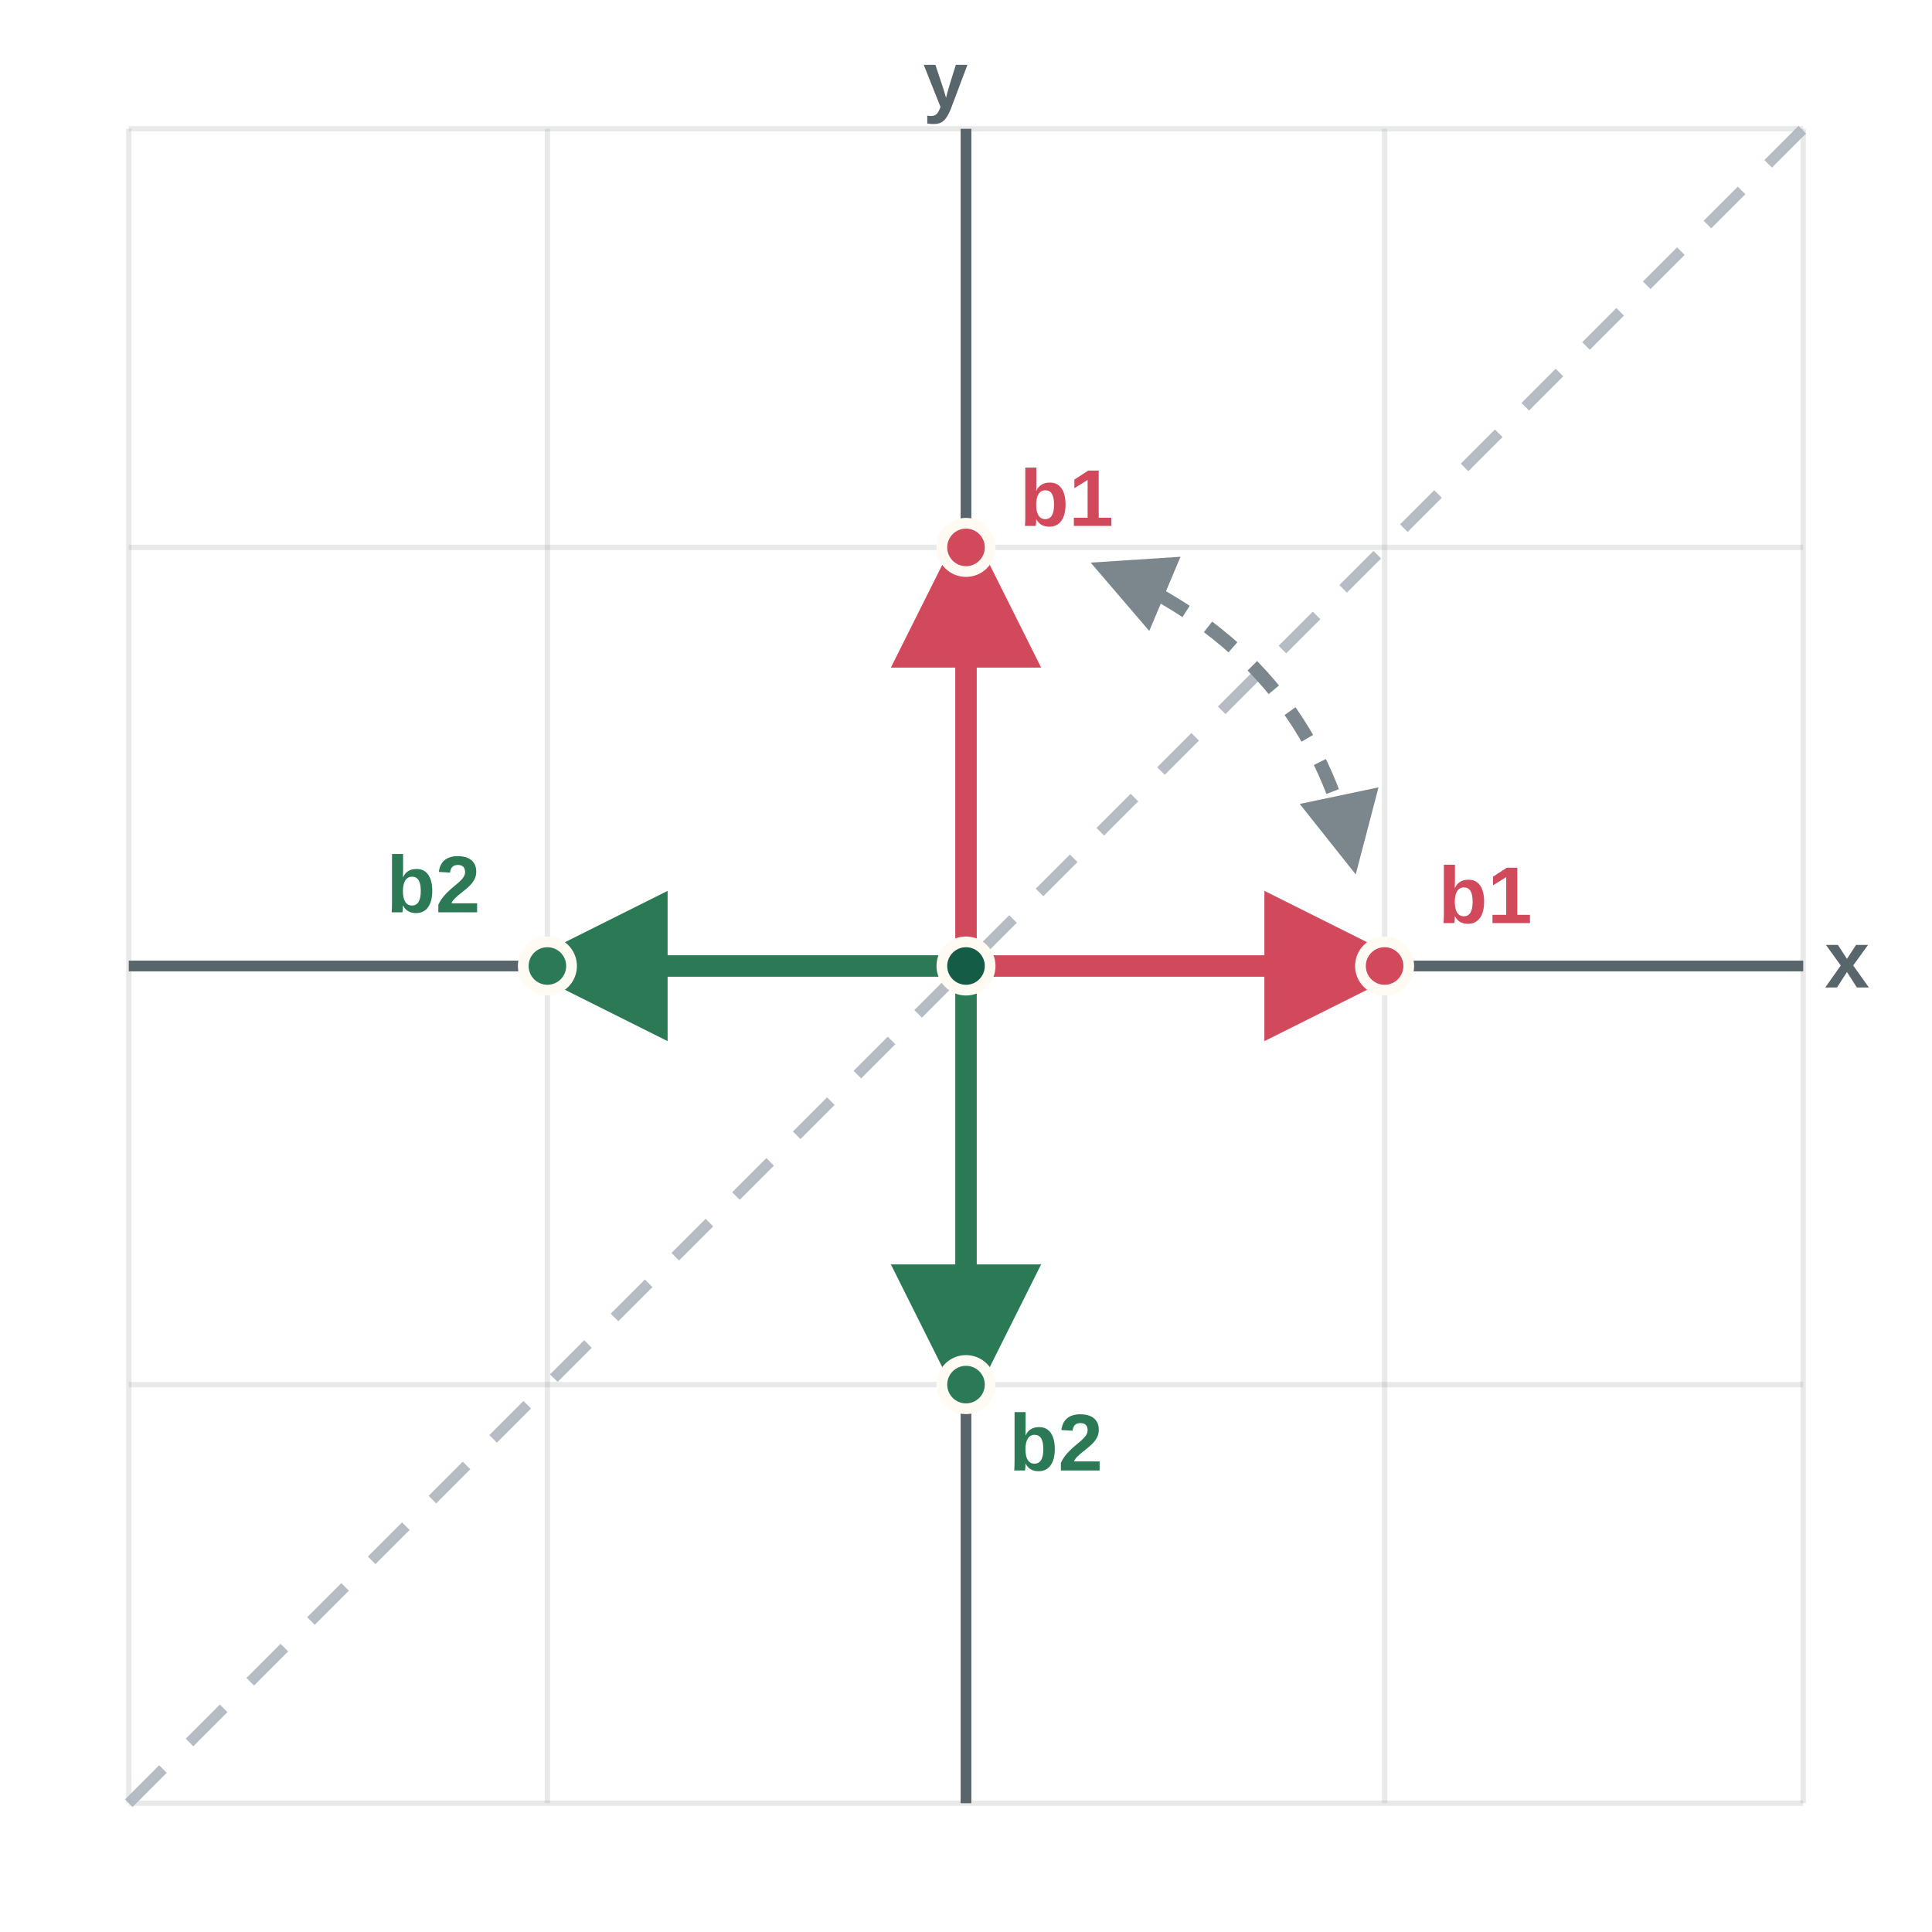
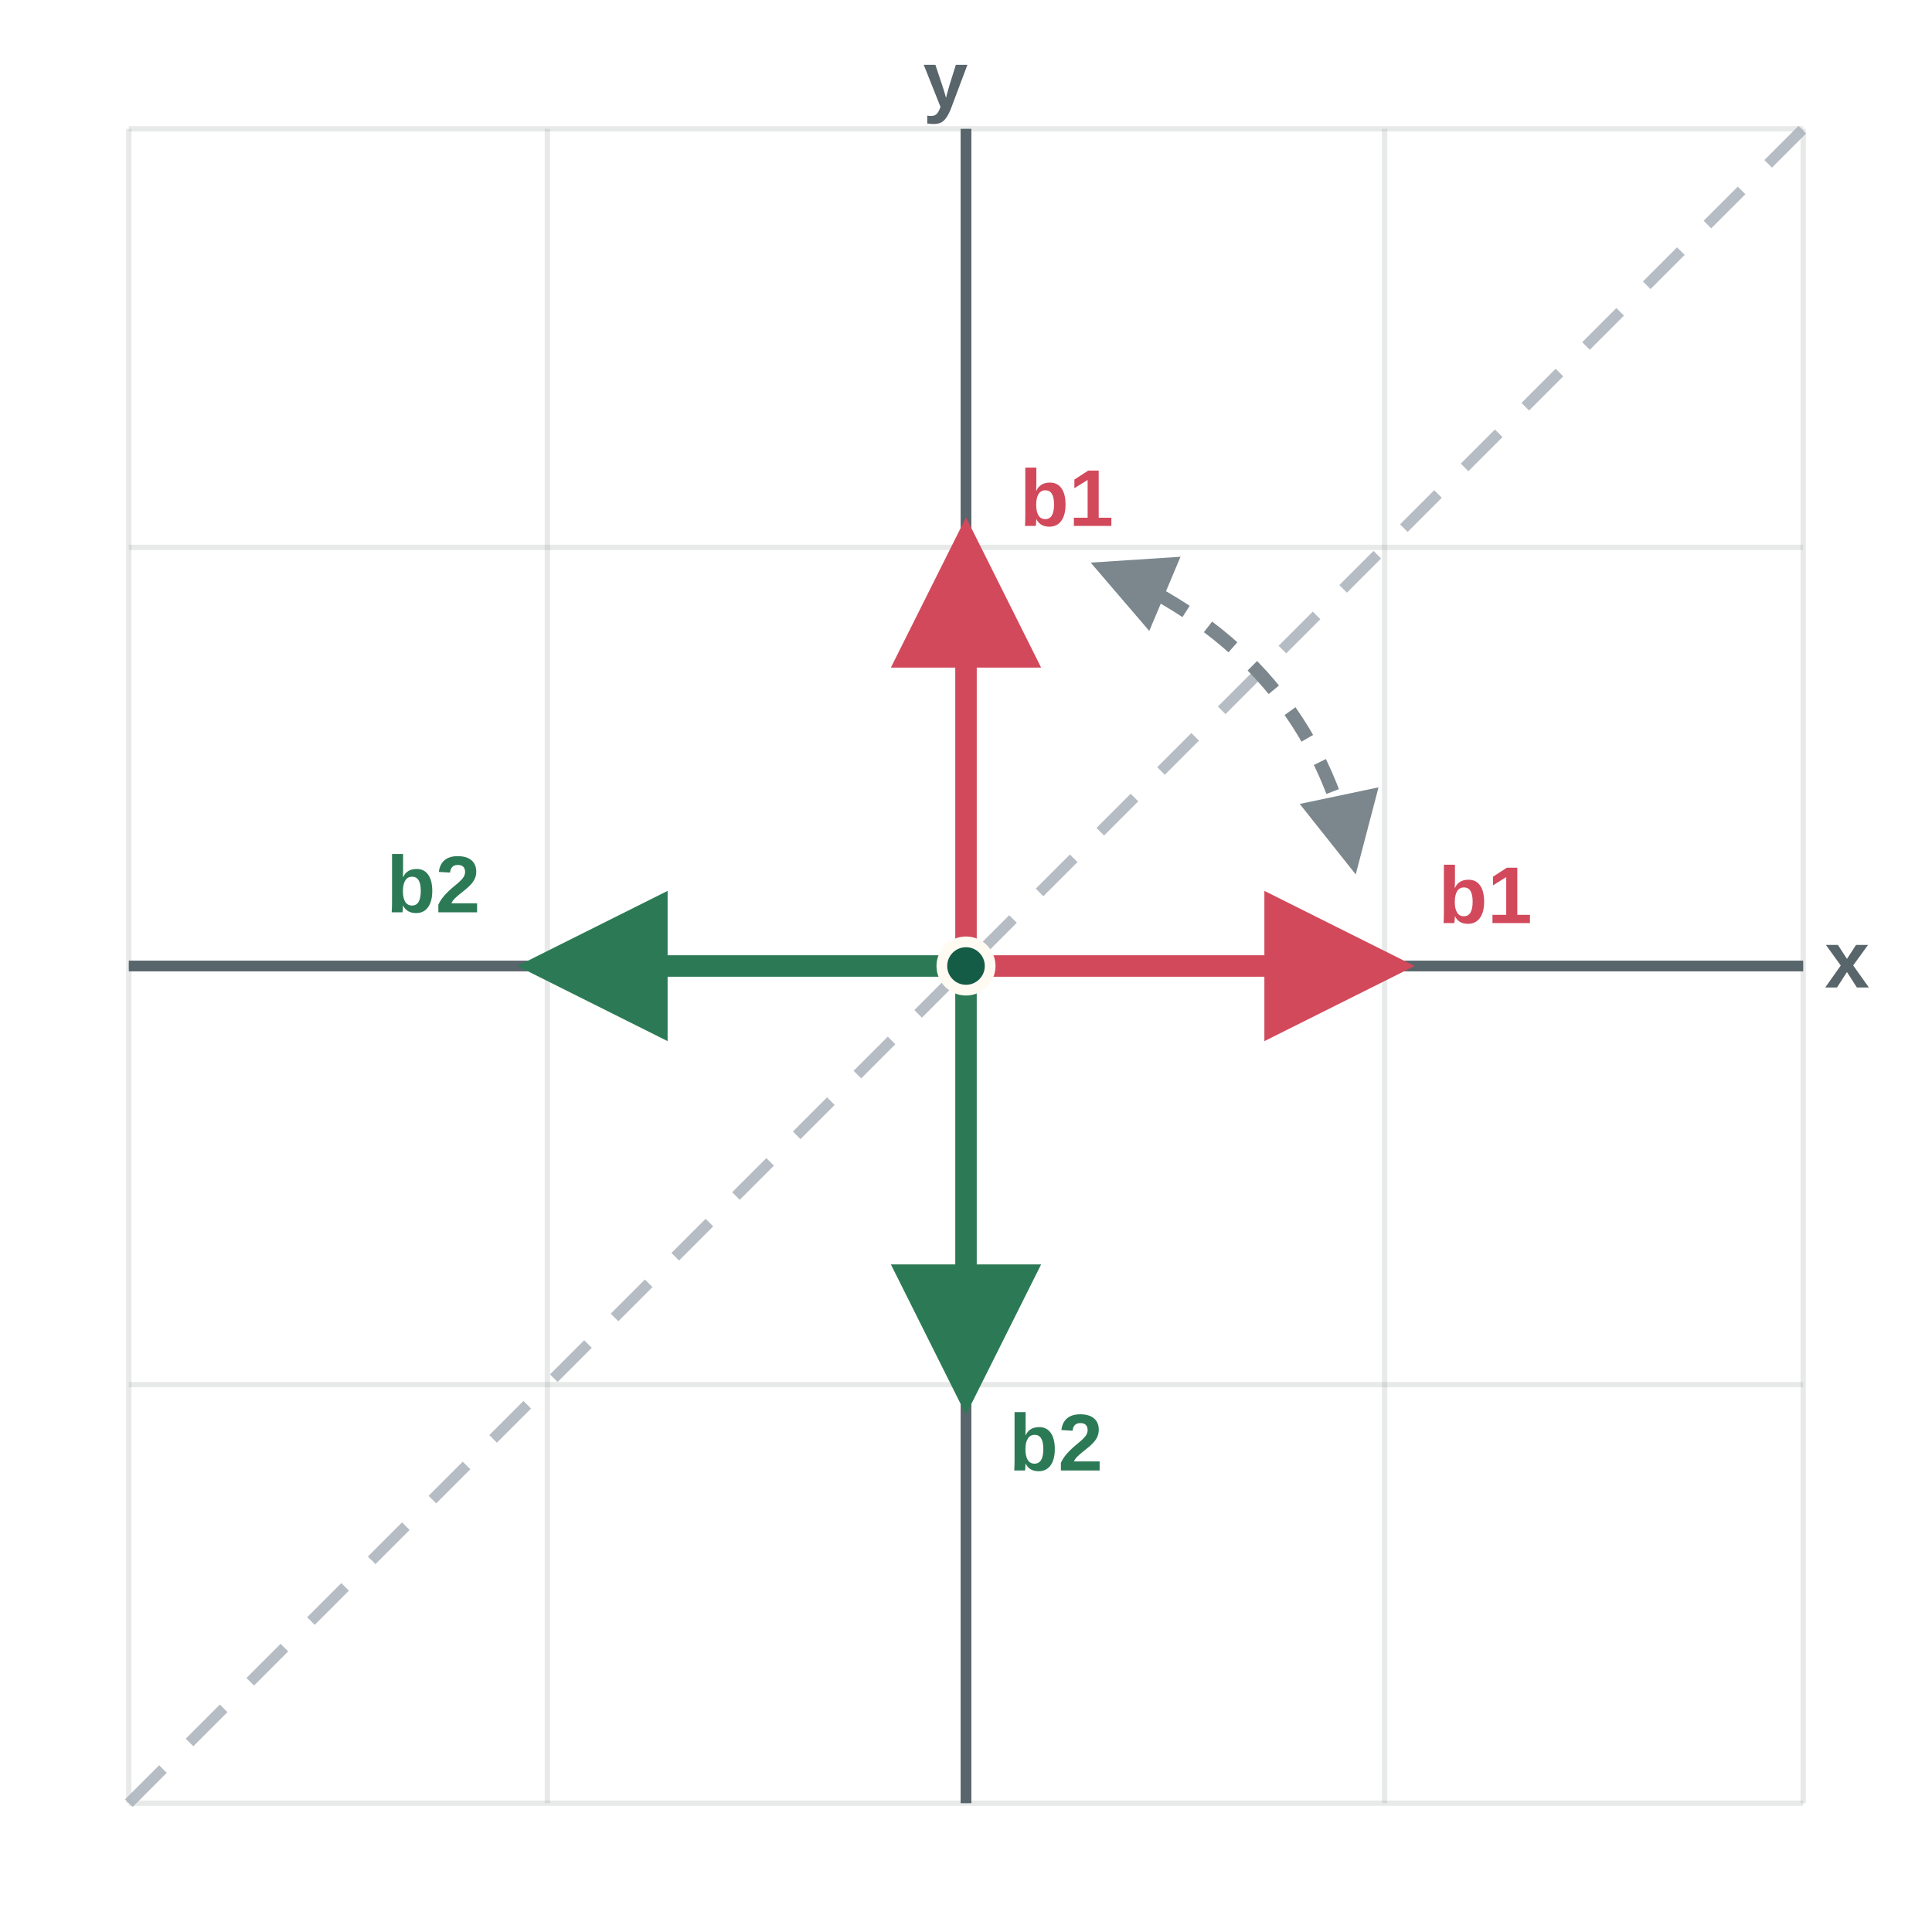
<svg xmlns="http://www.w3.org/2000/svg" viewBox="0 0 360 360" role="img" aria-labelledby="orientation-two-reflect-1-title orientation-two-reflect-1-desc">
  <style>
  .figure-vector-label,
  .figure-area-label,
  .figure-axis-label {
    font-family: Arial, Helvetica, sans-serif;
  }

  .figure-vector-label {
    font-size: 15px;
    font-weight: 600;
  }

  .figure-vector-label.red {
    fill: #d1495b;
  }

  .figure-vector-label.green {
    fill: #2c7a55;
  }

  .figure-area-label {
    fill: #0c3f31;
    font-size: 18px;
    font-weight: 700;
  }

  .figure-axis-label {
    fill: #58656a;
    font-size: 15px;
    font-weight: 600;
  }

  .figure-vertex-label {
    fill: #58656a;
    font-family: Arial, Helvetica, sans-serif;
    font-size: 13px;
    font-weight: 600;
  }

  .slide-parallelogram {
    fill: rgba(20, 92, 70, 0.08);
    stroke: rgba(20, 92, 70, 0.55);
    stroke-width: 2;
  }

  .slide-rectangle {
    fill: rgba(91, 102, 112, 0.12);
    stroke: rgba(91, 102, 112, 0.65);
    stroke-width: 2;
    stroke-dasharray: 8 6;
  }

  .slide-fixed-edge {
    stroke: #2c7a55;
    stroke-width: 5;
  }

  .slide-projection {
    stroke: rgba(91, 102, 112, 0.7);
    stroke-width: 3;
  }

  .slide-a2-original {
    stroke: #2c7a55;
    stroke-width: 4;
    opacity: 0.35;
  }

  .slide-a2-ortho {
    stroke: rgba(44, 122, 85, 0.92);
    stroke-width: 4;
  }

  .slide-ac-original {
    stroke: rgba(209, 73, 91, 0.35);
    stroke-width: 4;
  }

  .slide-ac-ortho {
    stroke: rgba(209, 73, 91, 0.92);
    stroke-width: 4;
  }

  .slide-moving-side {
    opacity: 0.92;
  }

  .slide-motion-label {
    fill: #d1495b;
  }

  .slide-fixed-label,
  .slide-a2-label {
    fill: #2c7a55;
  }

  .slide-a2-ortho-label {
    fill: rgba(44, 122, 85, 0.92);
  }

  .slide-ac-label {
    fill: rgba(209, 73, 91, 0.5);
  }

  .slide-ac-ortho-label {
    fill: rgba(209, 73, 91, 0.92);
  }

  .reflect-mirror-line {
    stroke: rgba(173, 181, 189, 0.9);
    stroke-width: 2;
    stroke-dasharray: 9 7;
  }
</style>
  <defs>
    <marker id="arrow-red-orientation-step-1" viewBox="0 0 10 10" refX="8" refY="5" markerWidth="7" markerHeight="7" orient="auto-start-reverse">
      <path d="M 0 0 L 10 5 L 0 10 z" fill="#d1495b" />
    </marker>
    <marker id="arrow-green-orientation-step-1" viewBox="0 0 10 10" refX="8" refY="5" markerWidth="7" markerHeight="7" orient="auto-start-reverse">
      <path d="M 0 0 L 10 5 L 0 10 z" fill="#2c7a55" />
    </marker>
    <marker id="arrow-gray-orientation-reflect" viewBox="0 0 10 10" refX="8" refY="5" markerWidth="6" markerHeight="6" orient="auto-start-reverse">
      <path d="M 0 0 L 10 5 L 0 10 z" fill="#7b878c" />
    </marker>
  </defs>
  <rect x="0" y="0" width="360" height="360" rx="24" fill="rgba(255,255,255,0.72)" />
  <g stroke="rgba(88,101,106,0.14)" stroke-width="1">
    <line x1="24" y1="24" x2="24" y2="336" />
    <line x1="102" y1="24" x2="102" y2="336" />
    <line x1="180" y1="24" x2="180" y2="336" />
    <line x1="258" y1="24" x2="258" y2="336" />
    <line x1="336" y1="24" x2="336" y2="336" />
    <line x1="24" y1="24" x2="336" y2="24" />
    <line x1="24" y1="102" x2="336" y2="102" />
    <line x1="24" y1="180" x2="336" y2="180" />
    <line x1="24" y1="258" x2="336" y2="258" />
    <line x1="24" y1="336" x2="336" y2="336" />
  </g>
  <g stroke="#58656a" stroke-width="2">
    <line x1="24" y1="180" x2="336" y2="180" />
    <line x1="180" y1="24" x2="180" y2="336" />
  </g>
  <line x1="24" y1="336" x2="336" y2="24" class="reflect-mirror-line" />
  <line x1="180" y1="180" x2="180" y2="102" stroke="#d1495b" stroke-width="4" marker-end="url(#arrow-red-orientation-step-1)" />
  <line x1="180" y1="180" x2="102" y2="180" stroke="#2c7a55" stroke-width="4" marker-end="url(#arrow-green-orientation-step-1)" />
  <path d="M 206 106 Q 244 122 252 160" fill="none" stroke="#7b878c" stroke-width="2.5" stroke-dasharray="6 5" marker-start="url(#arrow-gray-orientation-reflect)" marker-end="url(#arrow-gray-orientation-reflect)" />
  <line x1="180" y1="180" x2="258" y2="180" stroke="#d1495b" stroke-width="4" marker-end="url(#arrow-red-orientation-step-1)" />
  <line x1="180" y1="180" x2="180" y2="258" stroke="#2c7a55" stroke-width="4" marker-end="url(#arrow-green-orientation-step-1)" />
  <circle cx="180" cy="180" r="4.5" fill="#145c46" stroke="#fffaf2" stroke-width="2" />
-   <circle cx="180" cy="102" r="4.5" fill="#d1495b" stroke="#fffaf2" stroke-width="2" />
-   <circle cx="102" cy="180" r="4.5" fill="#2c7a55" stroke="#fffaf2" stroke-width="2" />
-   <circle cx="258" cy="180" r="4.5" fill="#d1495b" stroke="#fffaf2" stroke-width="2" />
-   <circle cx="180" cy="258" r="4.5" fill="#2c7a55" stroke="#fffaf2" stroke-width="2" />
  <text x="190" y="98" class="figure-vector-label red">b1</text>
  <text x="72" y="170" class="figure-vector-label green">b2</text>
  <text x="268" y="172" class="figure-vector-label red">b1</text>
  <text x="188" y="274" class="figure-vector-label green">b2</text>
  <text x="340" y="184" class="figure-axis-label">x</text>
  <text x="172" y="20" class="figure-axis-label">y</text>
</svg>
